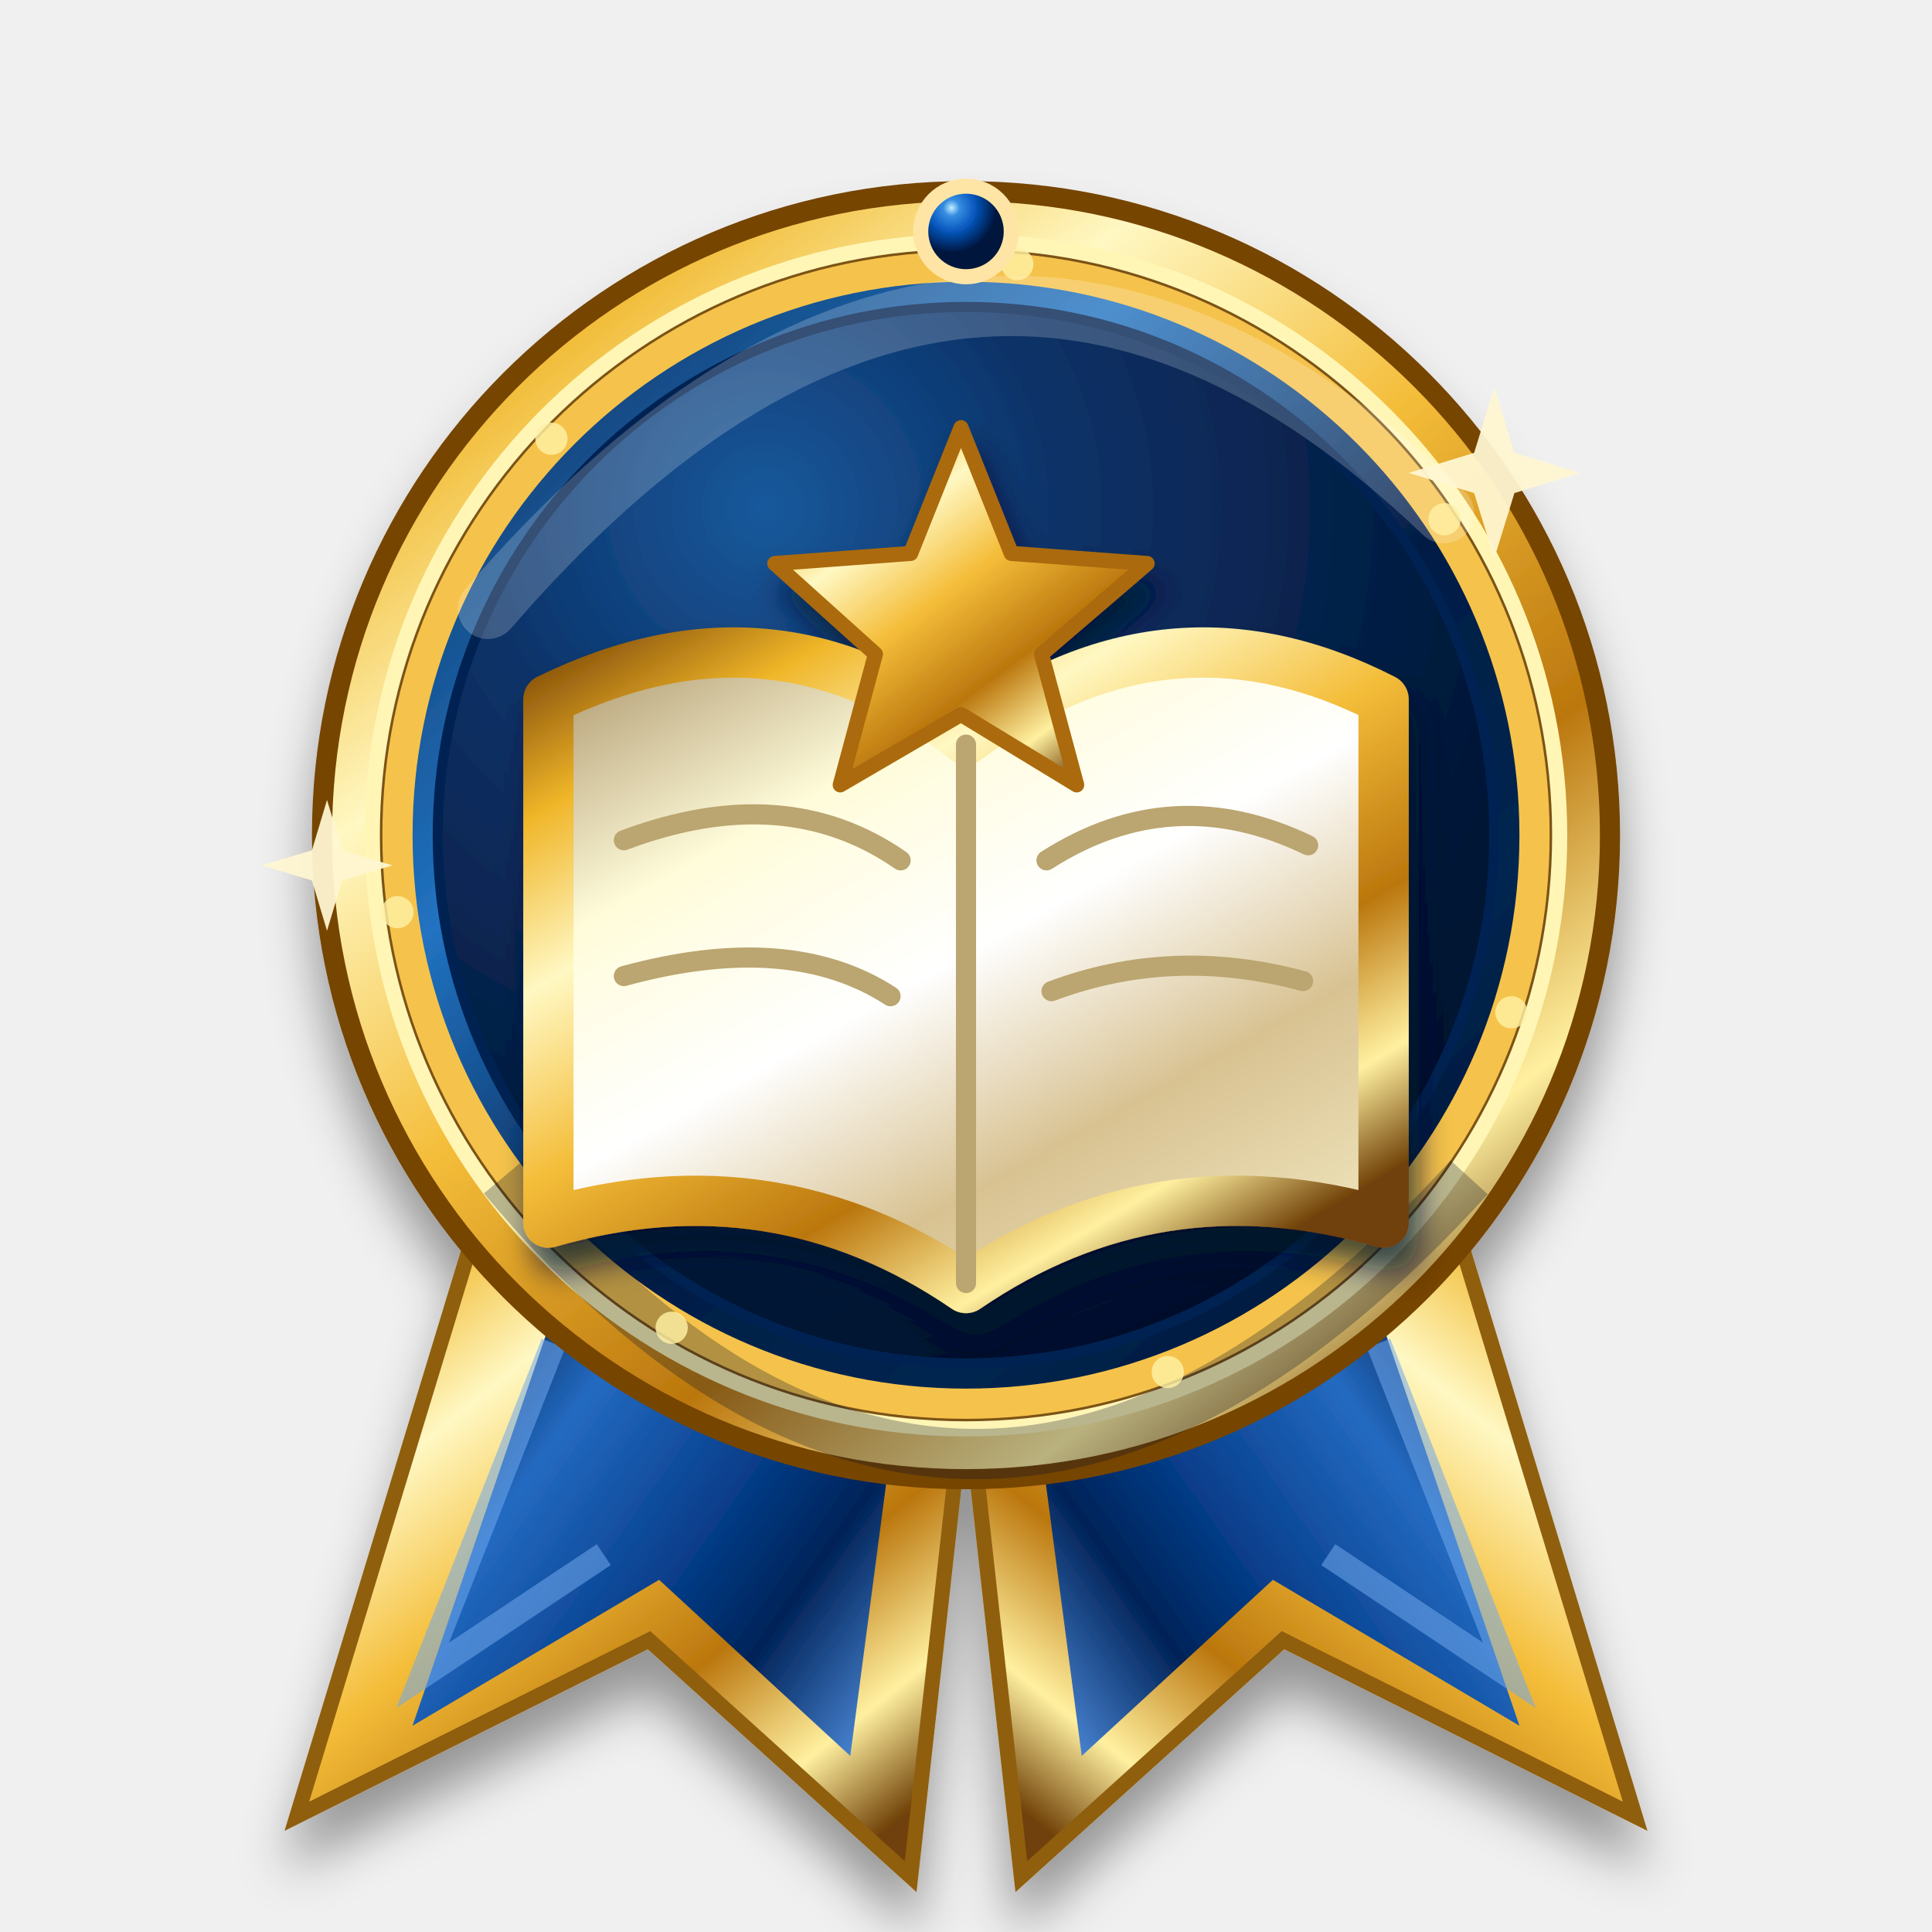
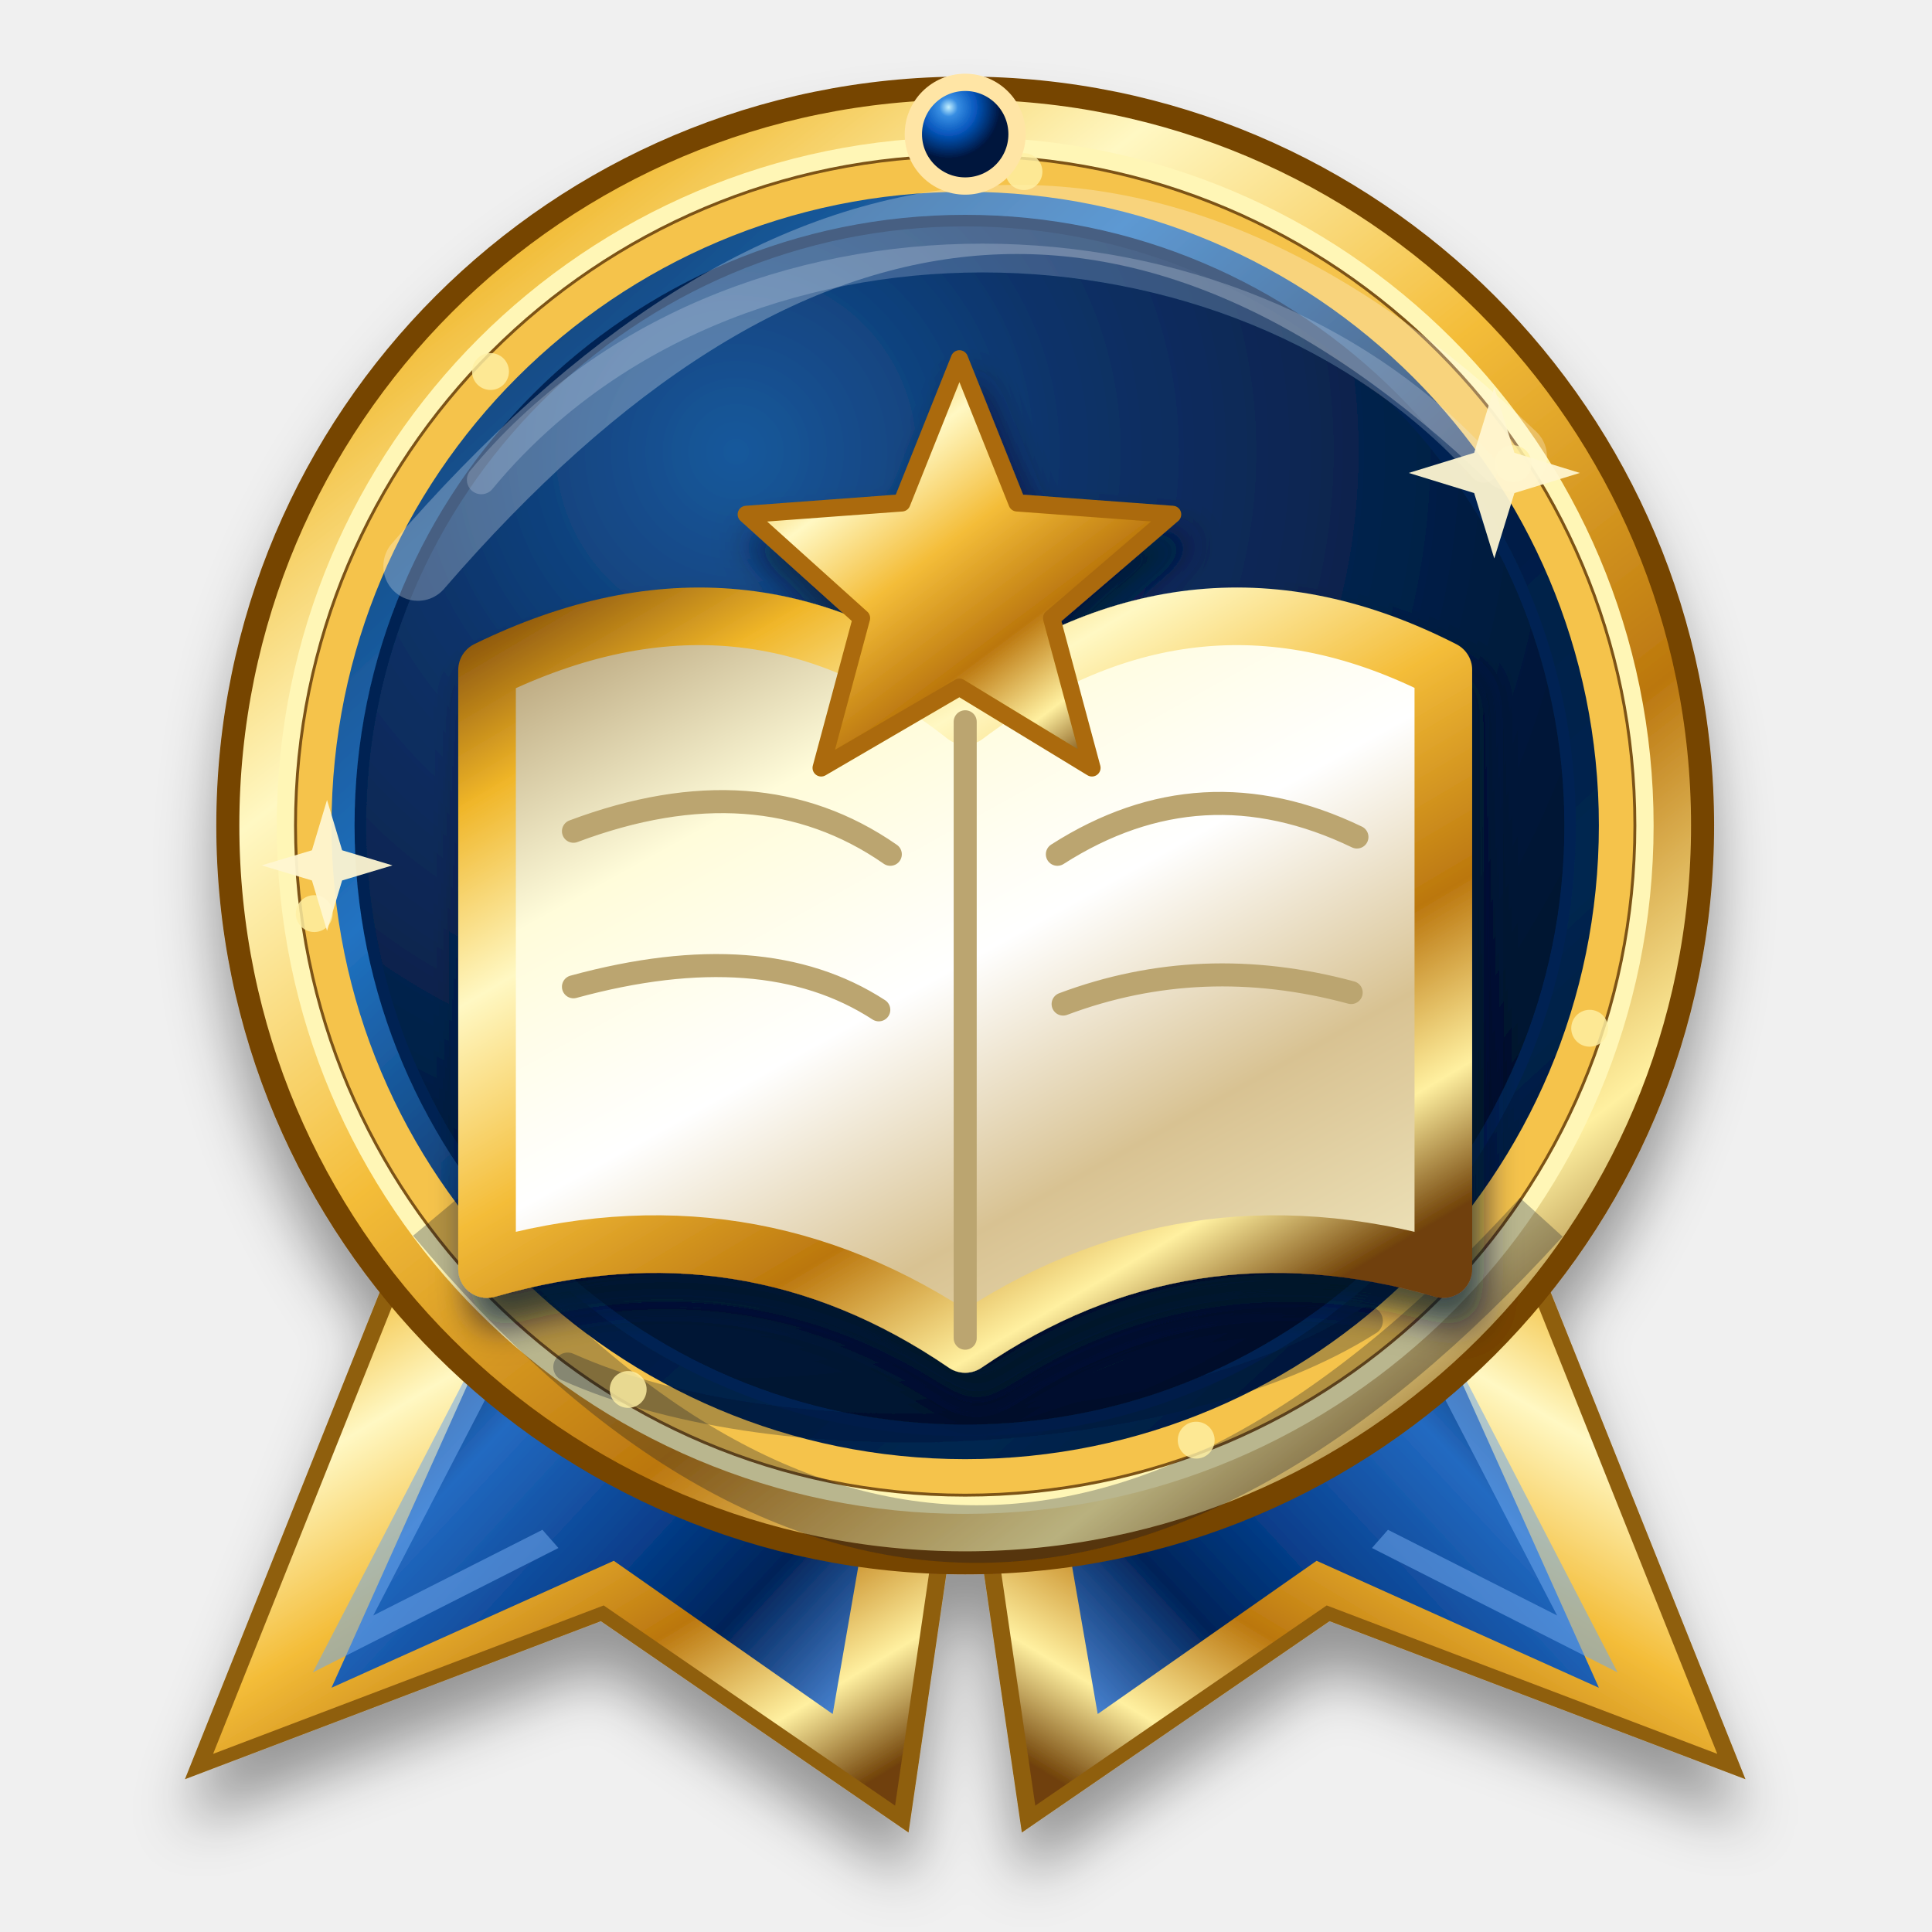
<svg xmlns="http://www.w3.org/2000/svg" width="384" height="384" viewBox="0 0 384 384" role="img" aria-label="Sky Scholar collectible rank emblem">
  <defs>
    <linearGradient id="gGold" x1="0" y1="0" x2=".78" y2="1">
      <stop offset="0" stop-color="#86500a" />
      <stop offset=".15" stop-color="#f0b629" />
      <stop offset=".32" stop-color="#fff8c3" />
      <stop offset=".51" stop-color="#f4bd39" />
      <stop offset=".72" stop-color="#bb770e" />
      <stop offset=".88" stop-color="#fff0a0" />
      <stop offset="1" stop-color="#704107" />
    </linearGradient>
    <linearGradient id="gNavy" x1="0" y1="0" x2=".92" y2="1">
      <stop offset="0" stop-color="#0a274e" />
      <stop offset=".33" stop-color="#2173c2" />
      <stop offset=".58" stop-color="#051d45" />
      <stop offset=".78" stop-color="#062650" />
      <stop offset="1" stop-color="#020f2e" />
    </linearGradient>
    <radialGradient id="gNavy2" cx=".31" cy=".19" r=".9">
      <stop offset="0" stop-color="#19599c" />
      <stop offset=".31" stop-color="#0b3268" />
      <stop offset=".72" stop-color="#041b3e" />
      <stop offset="1" stop-color="#010d28" />
    </radialGradient>
    <linearGradient id="gIvory" x1=".1" y1="0" x2=".83" y2="1">
      <stop offset="0" stop-color="#b7a37a" />
      <stop offset=".25" stop-color="#fffcda" />
      <stop offset=".5" stop-color="#ffffff" />
      <stop offset=".75" stop-color="#d8c292" />
      <stop offset="1" stop-color="#eee3ba" />
    </linearGradient>
    <radialGradient id="gGem" cx=".34" cy=".24">
      <stop offset="0" stop-color="#c2f0ff" />
      <stop offset=".18" stop-color="#378de2" />
      <stop offset=".52" stop-color="#0757bd" />
      <stop offset="1" stop-color="#00153d" />
    </radialGradient>
    <linearGradient id="gRibbon" x1="0" y1=".2" x2="1" y2=".85">
      <stop offset="0" stop-color="#031a42" />
      <stop offset=".25" stop-color="#236ac1" />
      <stop offset=".55" stop-color="#073e8b" />
      <stop offset=".75" stop-color="#002358" />
      <stop offset="1" stop-color="#4b87d6" />
    </linearGradient>
    <filter id="gShade" x="-25%" y="-25%" width="160%" height="170%">
      <feGaussianBlur in="SourceAlpha" stdDeviation="5" />
      <feOffset dx="0" dy="8" />
      <feComponentTransfer>
        <feFuncA type="linear" slope=".38" />
      </feComponentTransfer>
      <feMerge>
        <feMergeNode />
        <feMergeNode in="SourceGraphic" />
      </feMerge>
    </filter>
    <filter id="gRelief" x="-20%" y="-20%" width="145%" height="150%">
      <feDropShadow dx="2" dy="5" stdDeviation="3" flood-color="#03112b" flood-opacity=".7" />
    </filter>
  </defs>
-   <g filter="url(#gShade)">
-     <g id="tail">
+   <g filter="url(#gShade)" transform="translate(-28 -26) scale(1.145)">
+     <g id="tail" transform="translate(0 55) scale(1 .76)">
      <path d="M97 236L59 361l70-35 52 47 13-117z" fill="url(#gGold)" stroke="#8f5e10" stroke-width="3" />
      <path d="M111 258L82 343l49-29 38 35 12-91z" fill="url(#gRibbon)" />
      <path d="M110 267L84 333l36-24" fill="none" stroke="#70a8ed" stroke-width="5" opacity=".55" />
    </g>
    <use href="#tail" transform="translate(384 0) scale(-1 1)" />
    <circle cx="192" cy="166" r="128" fill="url(#gGold)" stroke="#764400" stroke-width="4" />
    <circle cx="192" cy="166" r="118" fill="#7b5216" stroke="#fff6b6" stroke-width="3" />
    <circle cx="192" cy="166" r="113" fill="url(#gNavy)" stroke="#f5c34c" stroke-width="6" />
    <circle cx="192" cy="166" r="105" fill="url(#gNavy2)" stroke="#022453" stroke-width="2" />
-     <path d="M97 121q95-110 190-19" fill="none" stroke="#ffffff" opacity=".20" stroke-width="12" stroke-linecap="round" />
+     <path d="M108 106C151 54 239 56 282 104" fill="none" stroke="#deedff" stroke-width="5" opacity=".22" stroke-linecap="round" />
+     <path d="M123 260C161 277 229 273 262 252" fill="none" stroke="#010f2c" stroke-width="5" opacity=".28" stroke-linecap="round" />
+     <path d="M97 121q95-110 190-19" fill="none" stroke="#ffffff" opacity=".27" stroke-width="12" stroke-linecap="round" />
    <path d="M100 234q92 110 192 0" fill="none" stroke="#050e26" opacity=".28" stroke-width="10" />
    <g filter="url(#gRelief)" stroke-linejoin="round" stroke-linecap="round">
      <path d="M109 139q45-22 83 8 40-30 83-8v104q-45-13-83 13-38-26-83-13z" fill="url(#gIvory)" stroke="url(#gGold)" stroke-width="10" stroke-linejoin="round" />
      <path d="M192 148v107M124 167q32-12 55 4M208 171q25-16 52-3M124 194q33-9 53 4M209 197q24-9 50-2" stroke="#bba570" stroke-width="4" fill="none" />
      <path d="M191 85l10 25 27 2-21 18 7 26-23-14-24 14 7-26-20-18 27-2z" fill="url(#gGold)" stroke="#ab6b08" stroke-width="3" />
    </g>
    <circle cx="300.4" cy="201.2" r="3.2" fill="#fff0a4" opacity=".82" />
    <circle cx="232.1" cy="272.7" r="3.2" fill="#fff0a4" opacity=".82" />
    <circle cx="133.5" cy="263.9" r="3.2" fill="#fff0a4" opacity=".82" />
    <circle cx="79.0" cy="181.3" r="3.2" fill="#fff0a4" opacity=".82" />
    <circle cx="109.6" cy="87.2" r="3.2" fill="#fff0a4" opacity=".82" />
    <circle cx="202.2" cy="52.5" r="3.2" fill="#fff0a4" opacity=".82" />
    <circle cx="287.1" cy="103.2" r="3.2" fill="#fff0a4" opacity=".82" />
    <circle cx="192" cy="46" r="9" fill="url(#gGem)" stroke="#ffe5a5" stroke-width="3" />
  </g>
  <g fill="#fff7d1" opacity=".94">
    <path d="M297 77l4 13 13 4-13 4-4 13-4-13-13-4 13-4z" />
    <path d="M65 159l3 10 10 3-10 3-3 10-3-10-10-3 10-3z" />
  </g>
</svg>
